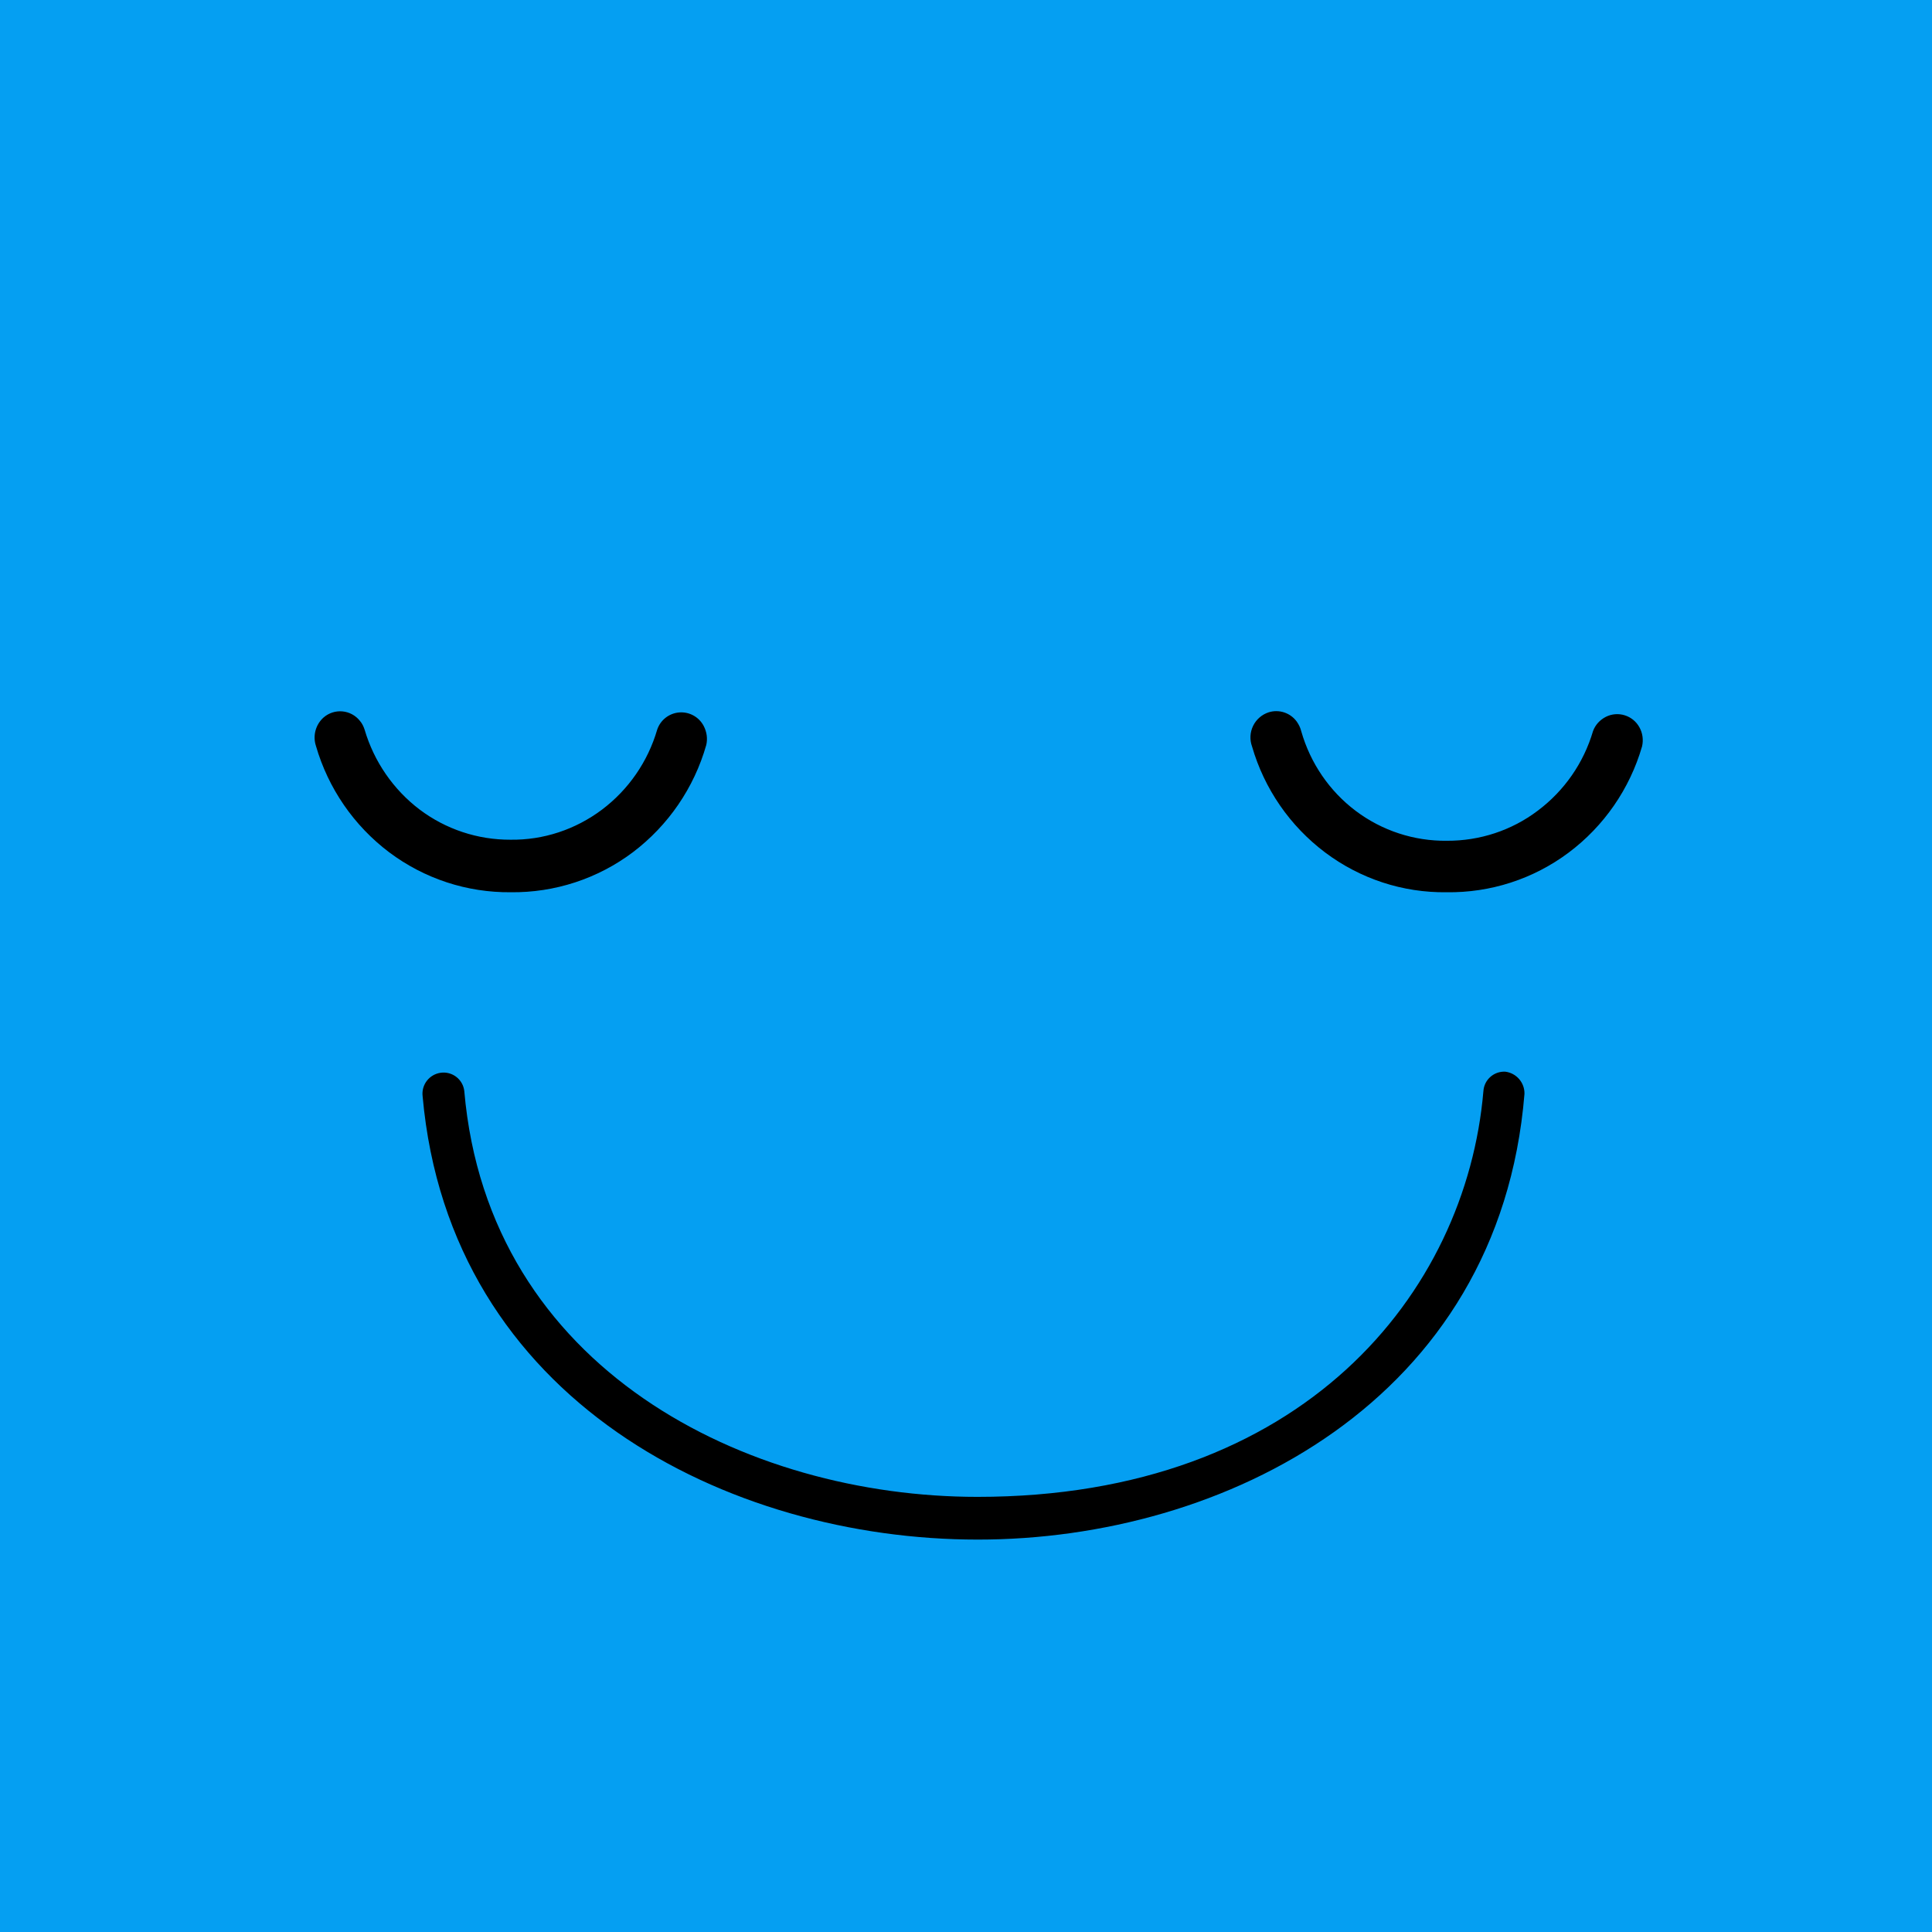
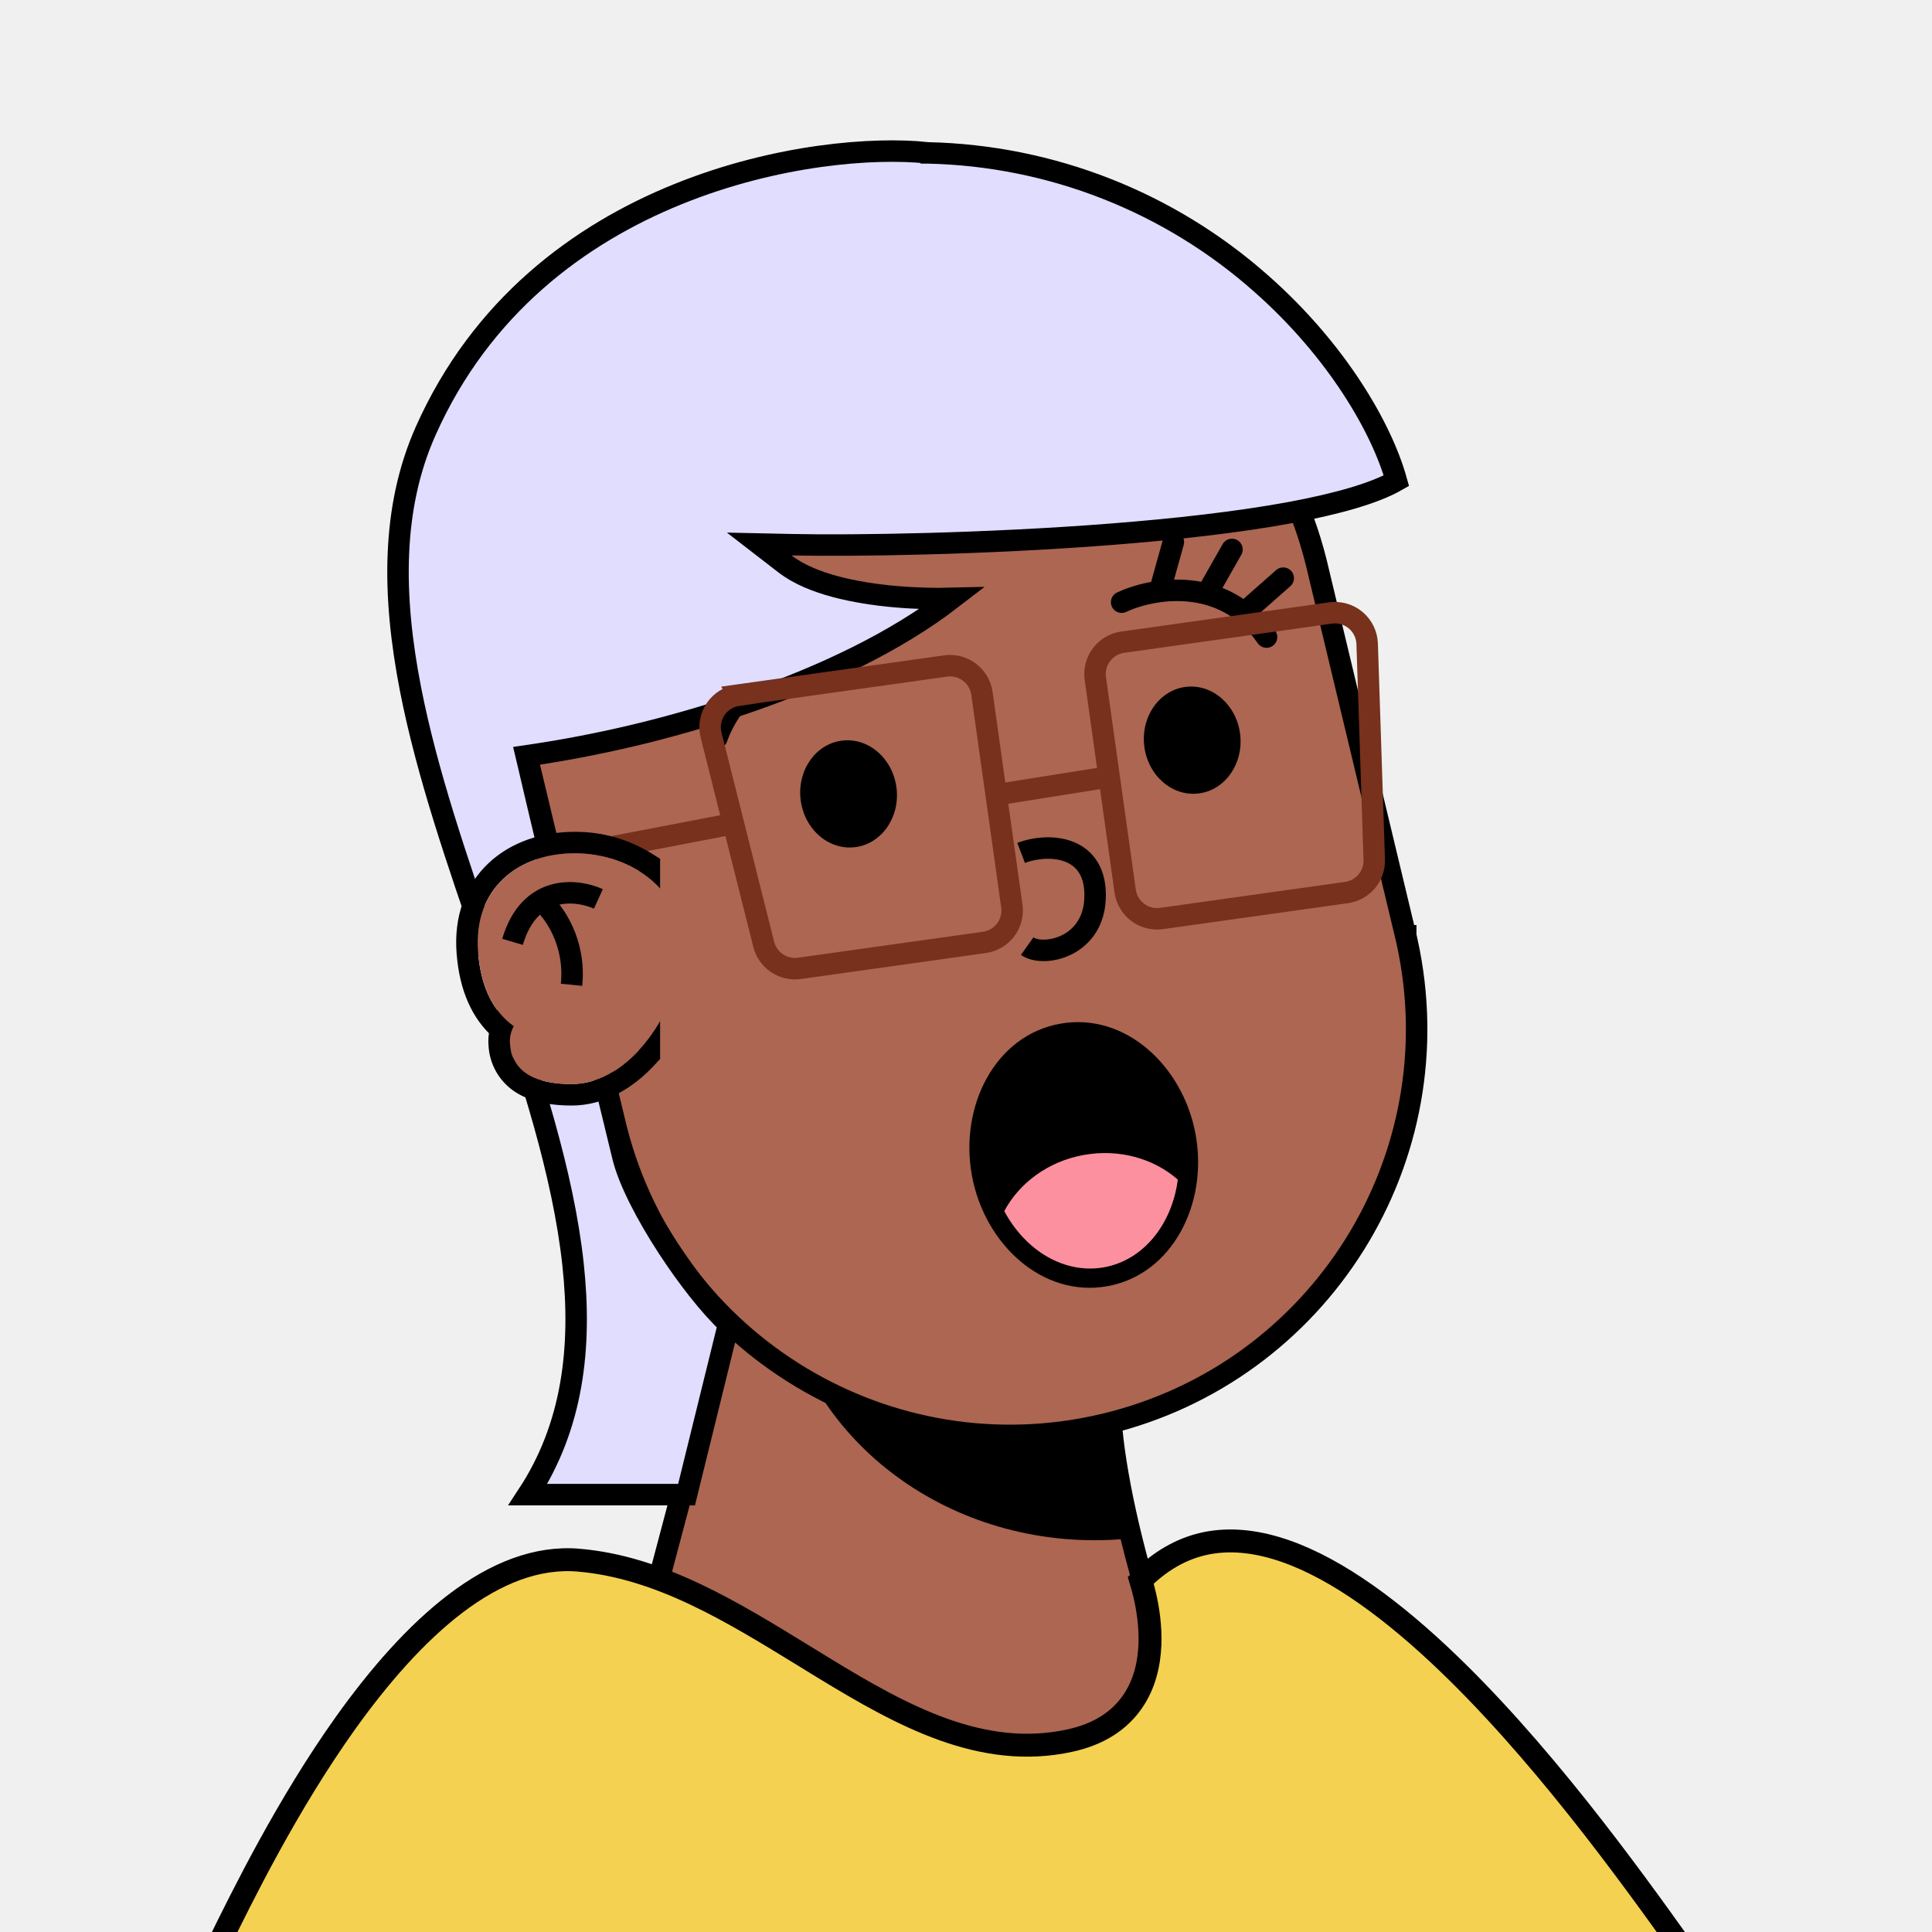
- <svg xmlns="http://www.w3.org/2000/svg" viewBox="0 0 200 200" fill="none" shape-rendering="auto">
+ <svg xmlns="http://www.w3.org/2000/svg" viewBox="0 0 360 360" fill="none" shape-rendering="auto">
  <mask id="viewboxMask">
-     <rect width="200" height="200" rx="0" ry="0" x="0" y="0" fill="#fff" />
+     <rect width="360" height="360" rx="0" ry="0" x="0" y="0" fill="#fff" />
  </mask>
  <g mask="url(#viewboxMask)">
-     <rect fill="#059ff2" width="200" height="200" x="0" y="0" />
-     <g transform="matrix(1.5625 0 0 1.5625 37.5 110.94)">
-       <path d="M40.77 31C24.27 31 5.8 21.8 4 1.63A1.4 1.4 0 0 1 5.21.07a1.38 1.38 0 0 1 1.55 1.21c1.6 18.47 18.74 26.89 34 26.89 21.58 0 32.38-13.53 33.52-26.89A1.38 1.38 0 0 1 75.73 0 1.45 1.45 0 0 1 77 1.47C75.34 21.84 57.08 31 40.8 31h-.03Z" fill="#000" />
+     <g transform="translate(80 23)">
+       <path d="M154 319.5c-14.4-20-25.67-58.67-27-78L58.5 212 30 319.5h124Z" fill="#ac6651" stroke="#000" stroke-width="4" />
+       <path d="M130.37 263.69c-2.1.2-4.22.31-6.37.31-30.78 0-56.05-21.57-58.76-49.1L127 241.5c.38 5.48 1.55 13.32 3.37 22.19Z" fill="#000" style="mix-blend-mode:multiply" />
+       <path d="M181.94 151.37v.01l.1.4.14.65A75.72 75.72 0 0 1 34.93 187.7l-.2-.74L18 117.13l-.06-.29A75.72 75.72 0 0 1 165.2 81.55l.05.21.02.08.05.2.05.2v.01l16.4 68.44.08.34.08.34Z" fill="#ac6651" stroke="#000" stroke-width="4" />
+       <g transform="translate(34 102.3)" />
    </g>
-     <g transform="matrix(1.5625 0 0 1.5625 31.25 59.38)">
-       <path d="M75.84 21.11c-2.9.04-5.72-.89-8.04-2.63a13.47 13.47 0 0 1-4.85-7.03 1.75 1.75 0 0 1 1.1-2.26 1.68 1.68 0 0 1 1.86.61c.14.2.24.4.3.64.6 2.11 1.87 3.97 3.61 5.28a9.84 9.84 0 0 0 6.04 1.98c2.17.01 4.29-.68 6.03-2a10.17 10.17 0 0 0 3.65-5.26c.15-.42.46-.75.85-.95a1.68 1.68 0 0 1 2.23.7c.21.38.27.83.17 1.26a13.48 13.48 0 0 1-4.87 7.04 13.17 13.17 0 0 1-8.08 2.62ZM13.84 21.11c-2.9.03-5.73-.9-8.06-2.65a13.54 13.54 0 0 1-4.85-7.05 1.78 1.78 0 0 1 .51-1.88 1.67 1.67 0 0 1 2.4.22c.15.17.25.38.32.6.62 2.1 1.9 3.96 3.64 5.28a9.93 9.93 0 0 0 6.02 2c2.18.03 4.3-.67 6.06-1.99a10.21 10.21 0 0 0 3.66-5.3 1.68 1.68 0 0 1 3.08-.25c.21.4.27.85.17 1.27a13.57 13.57 0 0 1-4.86 7.1 13.19 13.19 0 0 1-8.1 2.65Z" fill="#000" />
+     <g transform="translate(170 183)">
+       <path d="M36.37 56.66c12.1-2.2 18.75-15.38 16.42-28.23C50.47 15.6 39.63 5.57 27.52 7.76 15.4 9.95 8.77 23.13 11.09 35.98c2.33 12.85 13.17 22.87 25.28 20.68Z" fill="#000000" />
+       <path d="M17.14 42.66c2.78-5.21 8.14-9.25 14.8-10.45 6.66-1.2 13.1.7 17.53 4.6-1.09 8.3-6.37 15-13.74 16.33-7.37 1.33-14.67-3.1-18.6-10.47Z" fill="#FC909F" />
+     </g>
+     <g transform="translate(110 102)">
+       <path d="M99 10.21c5.67-2.66 19-5.1 27 6.5M23.58 35.52c2.07-5.9 9.68-17.12 23.56-14.7M26.07 29.46l-6.14-5.43M122.96 11.16l6.15-5.43M32.52 23.81l-4.04-7.13M115.51 7.51l4.05-7.13M40.6 20.2l-2.2-7.9M106.44 6.9l2.2-7.9" stroke="#000000" stroke-width="4" stroke-linecap="round" />
+     </g>
+     <g transform="translate(49 11)">
+       <path d="M123.79 17.49H123.94a96.78 96.78 0 0 1 62.07 24.36c14.06 12.4 22.45 26.87 25.19 36.73-4.06 2.32-11.01 4.31-19.88 5.95-9.68 1.78-21.3 3.08-33.15 4.01-23.7 1.86-48.2 2.2-59.63 1.96l-6.07-.13 4.8 3.71c2.5 1.93 5.83 3.28 9.34 4.22 3.55.95 7.42 1.54 11.14 1.87 3.82.34 7.55.42 10.64.34-10.59 8.16-24.06 14.44-37.35 19.09a225.88 225.88 0 0 1-39.83 9.92l-2.15.32.5 2.11c3.34 14.43 9.5 39.65 13.62 56.57 1.83 7.5 3.26 13.38 3.87 15.94 1.09 4.56 4.5 11.05 8.4 17.03 3.6 5.52 7.78 10.89 11.32 14.2l-7.84 31.81H49.37c8.34-12.71 10.1-27.4 8.4-42.98-1.84-16.87-7.76-35-14-53.17l-1.85-5.36c-5.69-16.46-11.36-32.88-14.43-48.6-3.4-17.44-3.56-33.75 2.83-48.09 10.34-23.21 28.66-36.7 47-44.12 18.37-7.45 36.61-8.76 46.46-7.71Z" fill="#e0ddff" stroke="#000" stroke-width="4" />
+     </g>
+     <g transform="translate(142 119)">
+       <g fill="#000000">
+         <ellipse cx="16.12" cy="28.93" rx="9" ry="10" transform="rotate(-6.78 16.12 28.93)" />
+         <ellipse cx="80.15" cy="18.92" rx="9" ry="10" transform="rotate(-6.28 80.15 18.92)" />
+       </g>
+       <g transform="translate(-40 -8)">
+         <g stroke="#77311d" stroke-width="4">
+           <path d="M34.5 42.5 0 49.12" stroke-linecap="round" />
+           <path d="M35.47 18.53 74.2 13.1a6 6 0 0 1 6.77 5.1l5.57 39.62a6 6 0 0 1-5.1 6.78l-34.48 4.84a6 6 0 0 1-6.65-4.48l-9.81-39.01a6 6 0 0 1 4.98-7.4ZM145.92 3.22 107.2 8.66a6 6 0 0 0-5.1 6.78l5.56 39.6a6 6 0 0 0 6.78 5.11l34.47-4.84a6 6 0 0 0 5.16-6.14l-1.32-40.2a6 6 0 0 0-6.83-5.75ZM83.5 37.12l22-3.5" />
+         </g>
+       </g>
+     </g>
+     <g transform="rotate(-8 1149.44 -1186.92)">
+       <path d="M12.3 12.34c5.45-1.24 14.38.62 12.42 10.54-1.74 8.82-11.1 9.3-13.72 6.82" stroke="#000" stroke-width="4" />
+     </g>
+     <g transform="translate(84 154)">
+       <path d="M37 8.25V7.13l-.95-.59A24.91 24.91 0 0 0 23.08 3C17.44 3 12.16 4.75 8.4 8.3c-3.8 3.58-5.86 8.83-5.31 15.37.52 6.37 2.66 11.06 6.2 14.17-.29 1-.37 2.08-.24 3.21a8.98 8.98 0 0 0 4.6 7.08C16.09 49.5 19.2 50 22.52 50c5.48 0 10.29-2.95 13.95-6.89l.53-.57V8.25Z" stroke="#000" stroke-width="4" />
+       <path d="M42.97 23.98c.07-.65.1-1.3.1-1.98 0-10.22-9.5-17-20-17C12.6 5 4.09 11.5 5.09 23.5c.56 6.68 2.95 11.07 6.65 13.72a5.7 5.7 0 0 0-.68 3.6C11.68 46.1 16.19 48 22.52 48c11.1 0 19.9-14.05 20.45-24.02Z" fill="#ac6651" />
+       <path d="M27.5 13.5c-4-1.83-12.8-2.8-16 8" stroke="#000" stroke-width="4" />
+       <path d="M17 14c2.17 1.83 6.3 7.5 5.5 15.5" stroke="#000" stroke-width="4" />
+       <g transform="translate(3 42)" />
+     </g>
+     <g transform="translate(53 272)">
+       <path d="M260.37 90.86H-12.54l.1-.2C-7.89 81.38.5 64.31 11.4 49.03c6.2-8.67 13.13-16.65 20.54-22.27 7.41-5.61 15.12-8.73 22.95-8.04 15.06 1.31 28.46 9.56 41.93 17.83l3.83 2.35c14.48 8.82 29.35 17.02 45.72 13.43 5.53-1.2 9.26-3.8 11.6-7.16 2.32-3.3 3.15-7.15 3.3-10.66.14-3.52-.4-6.85-.96-9.26a39.89 39.89 0 0 0-.75-2.78c3.63-3.64 7.47-5.77 11.43-6.73 4.3-1.03 8.89-.73 13.72.7 9.73 2.87 20.14 10.25 30.3 19.73 18.61 17.37 35.69 41.14 45.36 54.68Z" fill="#f4d150" stroke="#000" stroke-width="4.27" />
    </g>
  </g>
</svg>
